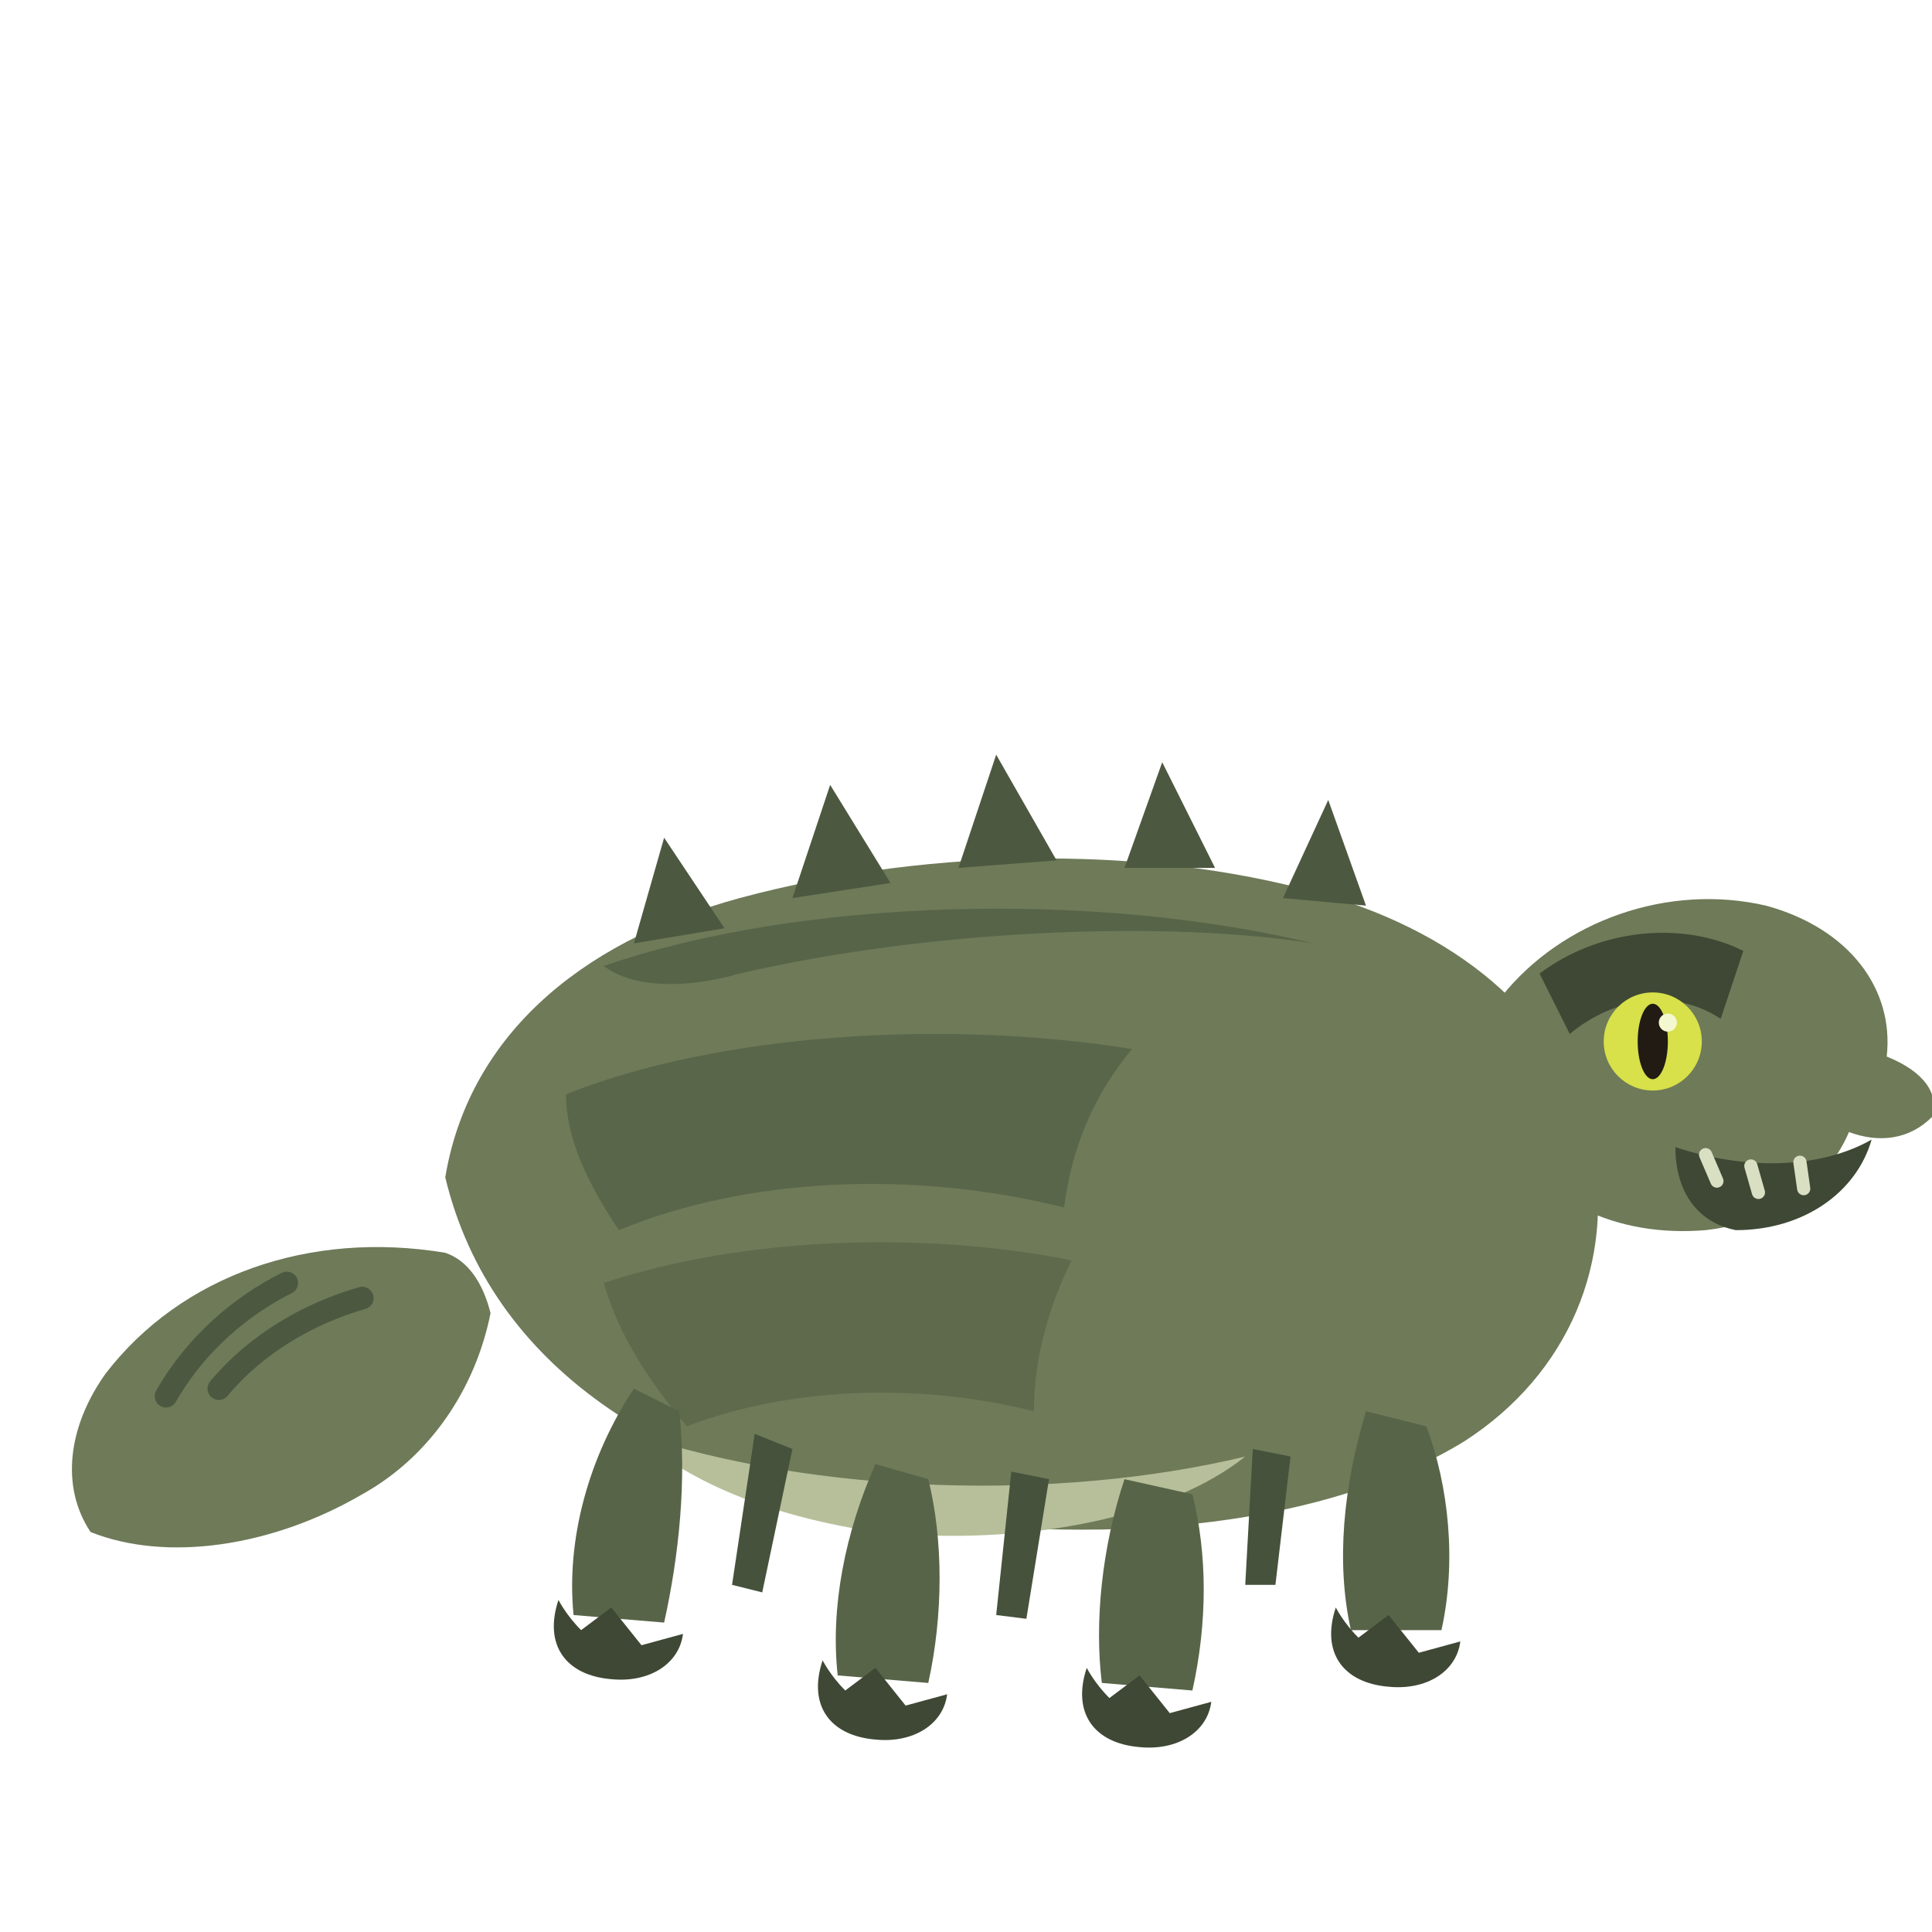
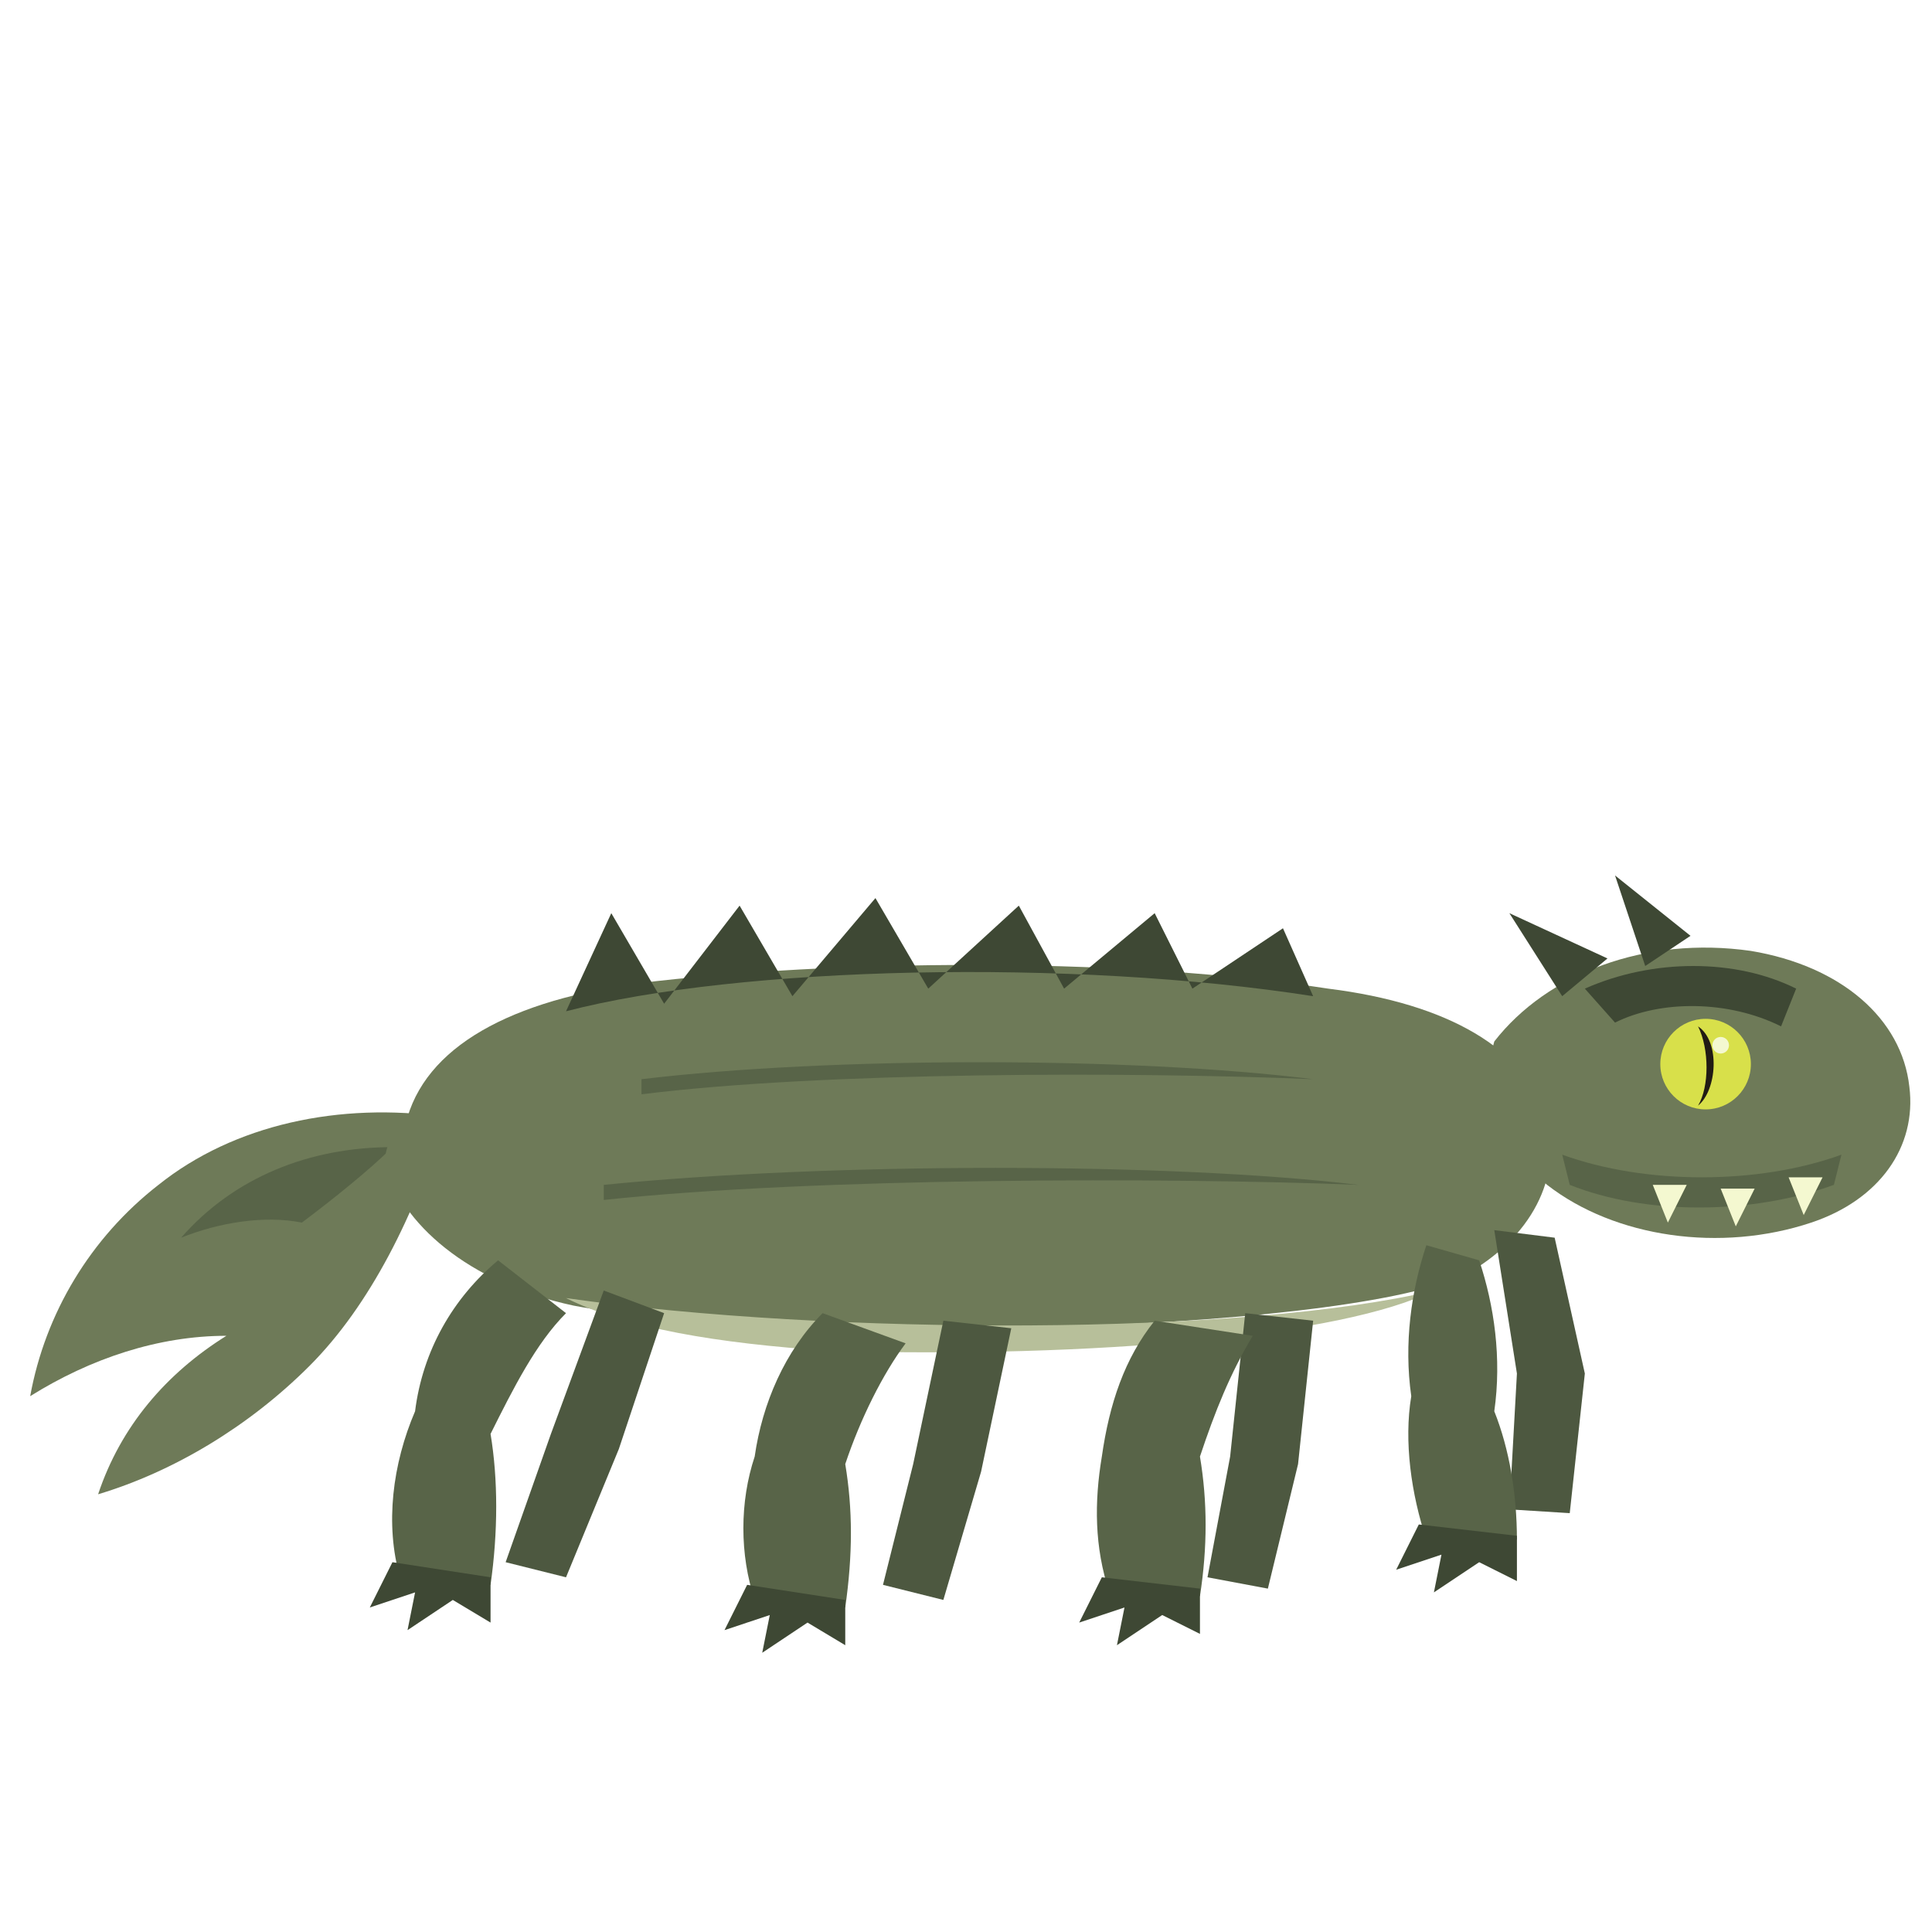
<svg xmlns="http://www.w3.org/2000/svg" viewBox="0 0 512 512" width="512" height="512">
-   <path d="M118 332 C82 326 48 338 28 364 C18 378 16 394 24 406 C44 414 72 410 96 396 C114 386 126 368 130 348 C128 340 124 334 118 332 Z" fill="#6E7A58" />
-   <path d="M96 344 C82 348 68 356 58 368 M76 340 C64 346 52 356 44 370" stroke="#4D5840" stroke-width="6" fill="none" stroke-linecap="round" />
-   <path d="M118 312 C124 276 152 250 196 238 C248 224 308 224 354 238 C392 250 416 274 422 304 C428 334 416 364 388 382 C352 404 296 410 240 402 C176 392 130 362 118 312 Z" fill="#6E7A58" />
-   <path d="M168 250 L176 222 L192 246 Z M210 238 L220 208 L236 234 Z M254 230 L264 200 L280 228 Z M298 230 L308 202 L322 230 Z M340 238 L352 212 L362 240 Z" fill="#4D5840" />
-   <path d="M160 256 C212 238 290 236 348 250 C310 244 248 246 196 258 C182 262 168 262 160 256 Z" fill="#586448" />
-   <path d="M150 290 C190 274 250 270 300 278 C290 290 284 304 282 320 C242 310 198 312 164 326 C156 314 150 302 150 290 Z" fill="#586448" opacity="0.9" />
-   <path d="M160 340 C196 328 244 326 284 334 C278 346 274 360 274 374 C242 366 208 368 182 378 C172 366 164 354 160 340 Z" fill="#586448" opacity="0.7" />
-   <path d="M168 380 C216 396 280 398 330 386 C310 402 272 410 232 406 C206 402 184 394 168 380 Z" fill="#B7BF9A" />
-   <path d="M398 264 C414 244 442 234 468 240 C490 246 502 262 500 280 C510 284 514 290 512 296 C506 302 498 303 490 300 C484 314 470 324 452 326 C428 328 408 318 398 300 C392 288 392 274 398 264 Z" fill="#6E7A58" />
-   <path d="M408 258 C424 246 446 244 462 252 L456 270 C444 262 428 264 416 274 Z" fill="#3E4834" />
-   <circle cx="438" cy="276" r="13" fill="#D8E04A" />
-   <ellipse cx="438" cy="276" rx="4" ry="10" fill="#211B14" />
-   <circle cx="442" cy="271" r="2.4" fill="#F4F8D0" />
-   <path d="M444 304 C462 310 482 310 496 302 C492 316 478 326 460 326 C450 324 444 316 444 304 Z" fill="#3E4834" />
-   <path d="M452 306 L455 313 M464 309 L466 316 M477 308 L478 315" stroke="#D9DFC2" stroke-width="3.5" stroke-linecap="round" />
-   <path d="M168 368 C156 386 150 408 152 428 L176 430 C180 412 182 392 180 374 Z" fill="#586448" />
-   <path d="M148 424 C144 436 150 444 162 445 C172 446 180 441 181 433 L170 436 L162 426 L154 432 C150 428 148 424 148 424 Z" fill="#3E4834" />
-   <path d="M232 388 C224 406 220 426 222 444 L246 446 C250 428 250 408 246 392 Z" fill="#586448" />
-   <path d="M218 440 C214 452 220 460 232 461 C242 462 250 457 251 449 L240 452 L232 442 L224 448 C220 444 218 440 218 440 Z" fill="#3E4834" />
-   <path d="M298 392 C292 410 290 430 292 446 L316 448 C320 430 320 412 316 396 Z" fill="#586448" />
-   <path d="M288 442 C284 454 290 462 302 463 C312 464 320 459 321 451 L310 454 L302 444 L294 450 C290 446 288 442 288 442 Z" fill="#3E4834" />
-   <path d="M362 374 C356 394 354 414 358 432 L382 432 C386 414 384 394 378 378 Z" fill="#586448" />
-   <path d="M354 426 C350 438 356 446 368 447 C378 448 386 443 387 435 L376 438 L368 428 L360 434 C356 430 354 426 354 426 Z" fill="#3E4834" />
-   <path d="M200 380 L194 420 L202 422 L210 384 Z M268 390 L264 428 L272 429 L278 392 Z M332 384 L330 420 L338 420 L342 386 Z" fill="#46523C" />
+   <path d="M118 296 C90 292 62 298 42 314 C24 328 12 348 8 370 C24 360 42 354 60 354 C44 364 32 378 26 396 C46 390 66 378 82 362 C98 346 110 322 118 296 Z" fill="#6E7A58" />
+   <path d="M104 304 C82 304 62 312 48 328 C58 324 70 322 80 324 C88 318 98 310 104 304 Z" fill="#586448" />
+   <path d="M108 296 C114 276 138 264 174 260 C228 254 300 254 352 262 C384 266 404 278 410 296 C414 312 406 328 388 338 C352 354 204 356 152 346 C124 340 106 324 102 308 C102 304 104 300 108 296 Z" fill="#6E7A58" />
+   <path d="M170 286 C220 280 300 280 348 286 C300 284 218 284 170 290 Z" fill="#586448" />
+   <path d="M160 314 C220 308 310 308 360 314 C310 312 216 312 160 318 Z" fill="#586448" />
+   <path d="M150 344 C220 354 330 354 380 342 C356 354 290 360 220 358 C190 356 166 352 150 344 Z" fill="#B7BF9A" />
+   <path d="M150 268 L162 242 L176 266 L196 240 L210 264 L232 238 L246 262 L270 240 L282 262 L306 242 L316 262 L340 246 L348 264 C284 254 196 256 150 268 Z" fill="#3E4834" />
+   <path d="M396 276 C410 258 436 248 464 252 C488 256 504 270 506 288 C508 304 498 318 480 324 C456 332 428 328 410 314 C398 304 392 290 396 276 Z" fill="#6E7A58" />
+   <path d="M420 262 C438 254 460 254 476 262 L472 272 C458 265 440 265 428 271 Z" fill="#3E4834" />
+   <circle cx="452" cy="282" r="12" fill="#D8E04A" />
+   <path d="M450 272 C453 278 453 288 450 293 C455 289 456 276 450 272 Z" fill="#211B14" />
+   <circle cx="456" cy="277" r="2.2" fill="#F4F8D0" />
+   <path d="M414 306 C436 314 466 314 488 306 L486 314 C464 322 436 322 416 314 Z" fill="#586448" />
+   <path d="M438 314 L442 324 L447 314 Z" fill="#F4F8D0" />
+   <path d="M456 315 L460 325 L465 315 Z" fill="#F4F8D0" />
+   <path d="M474 312 L478 322 L483 312 Z" fill="#F4F8D0" />
+   <path d="M414 264 L400 242 L426 254 Z" fill="#3E4834" />
+   <path d="M436 256 L428 232 L448 248 Z" fill="#3E4834" />
+   <path d="M160 342 L146 380 L134 414 L150 418 L164 384 L176 348 Z" fill="#4D5840" />
+   <path d="M250 350 L242 388 L234 420 L250 424 L260 390 L268 352 Z" fill="#4D5840" />
+   <path d="M330 348 L326 386 L320 418 L336 421 L344 388 L348 350 Z" fill="#4D5840" />
+   <path d="M396 326 L402 364 L400 400 L416 401 L420 364 L412 328 Z" fill="#4D5840" />
+   <path d="M132 334 C120 344 112 358 110 374 C104 388 102 404 106 418 L130 420 C132 406 132 392 130 380 C136 368 142 356 150 348 Z" fill="#586448" />
+   <path d="M218 348 C208 358 202 372 200 386 C196 398 196 412 200 424 L224 426 C226 412 226 400 224 388 C228 376 234 364 240 356 Z" fill="#586448" />
+   <path d="M306 350 C298 360 294 372 292 386 C290 398 290 410 294 422 L318 423 C320 410 320 398 318 386 C322 374 326 364 332 354 Z" fill="#586448" />
+   <path d="M378 330 C374 342 372 356 374 370 C372 382 374 396 378 408 L402 408 C402 396 400 384 396 374 C398 360 396 346 392 334 Z" fill="#586448" />
+   <path d="M104 414 L98 426 L110 422 L108 432 L120 424 L130 430 L130 418 Z" fill="#3E4834" />
+   <path d="M198 420 L192 432 L204 428 L202 438 L214 430 L224 436 L224 424 Z" fill="#3E4834" />
+   <path d="M292 418 L286 430 L298 426 L296 436 L308 428 L318 433 L318 421 Z" fill="#3E4834" />
+   <path d="M376 404 L370 416 L382 412 L380 422 L392 414 L402 419 L402 407 Z" fill="#3E4834" />
</svg>
